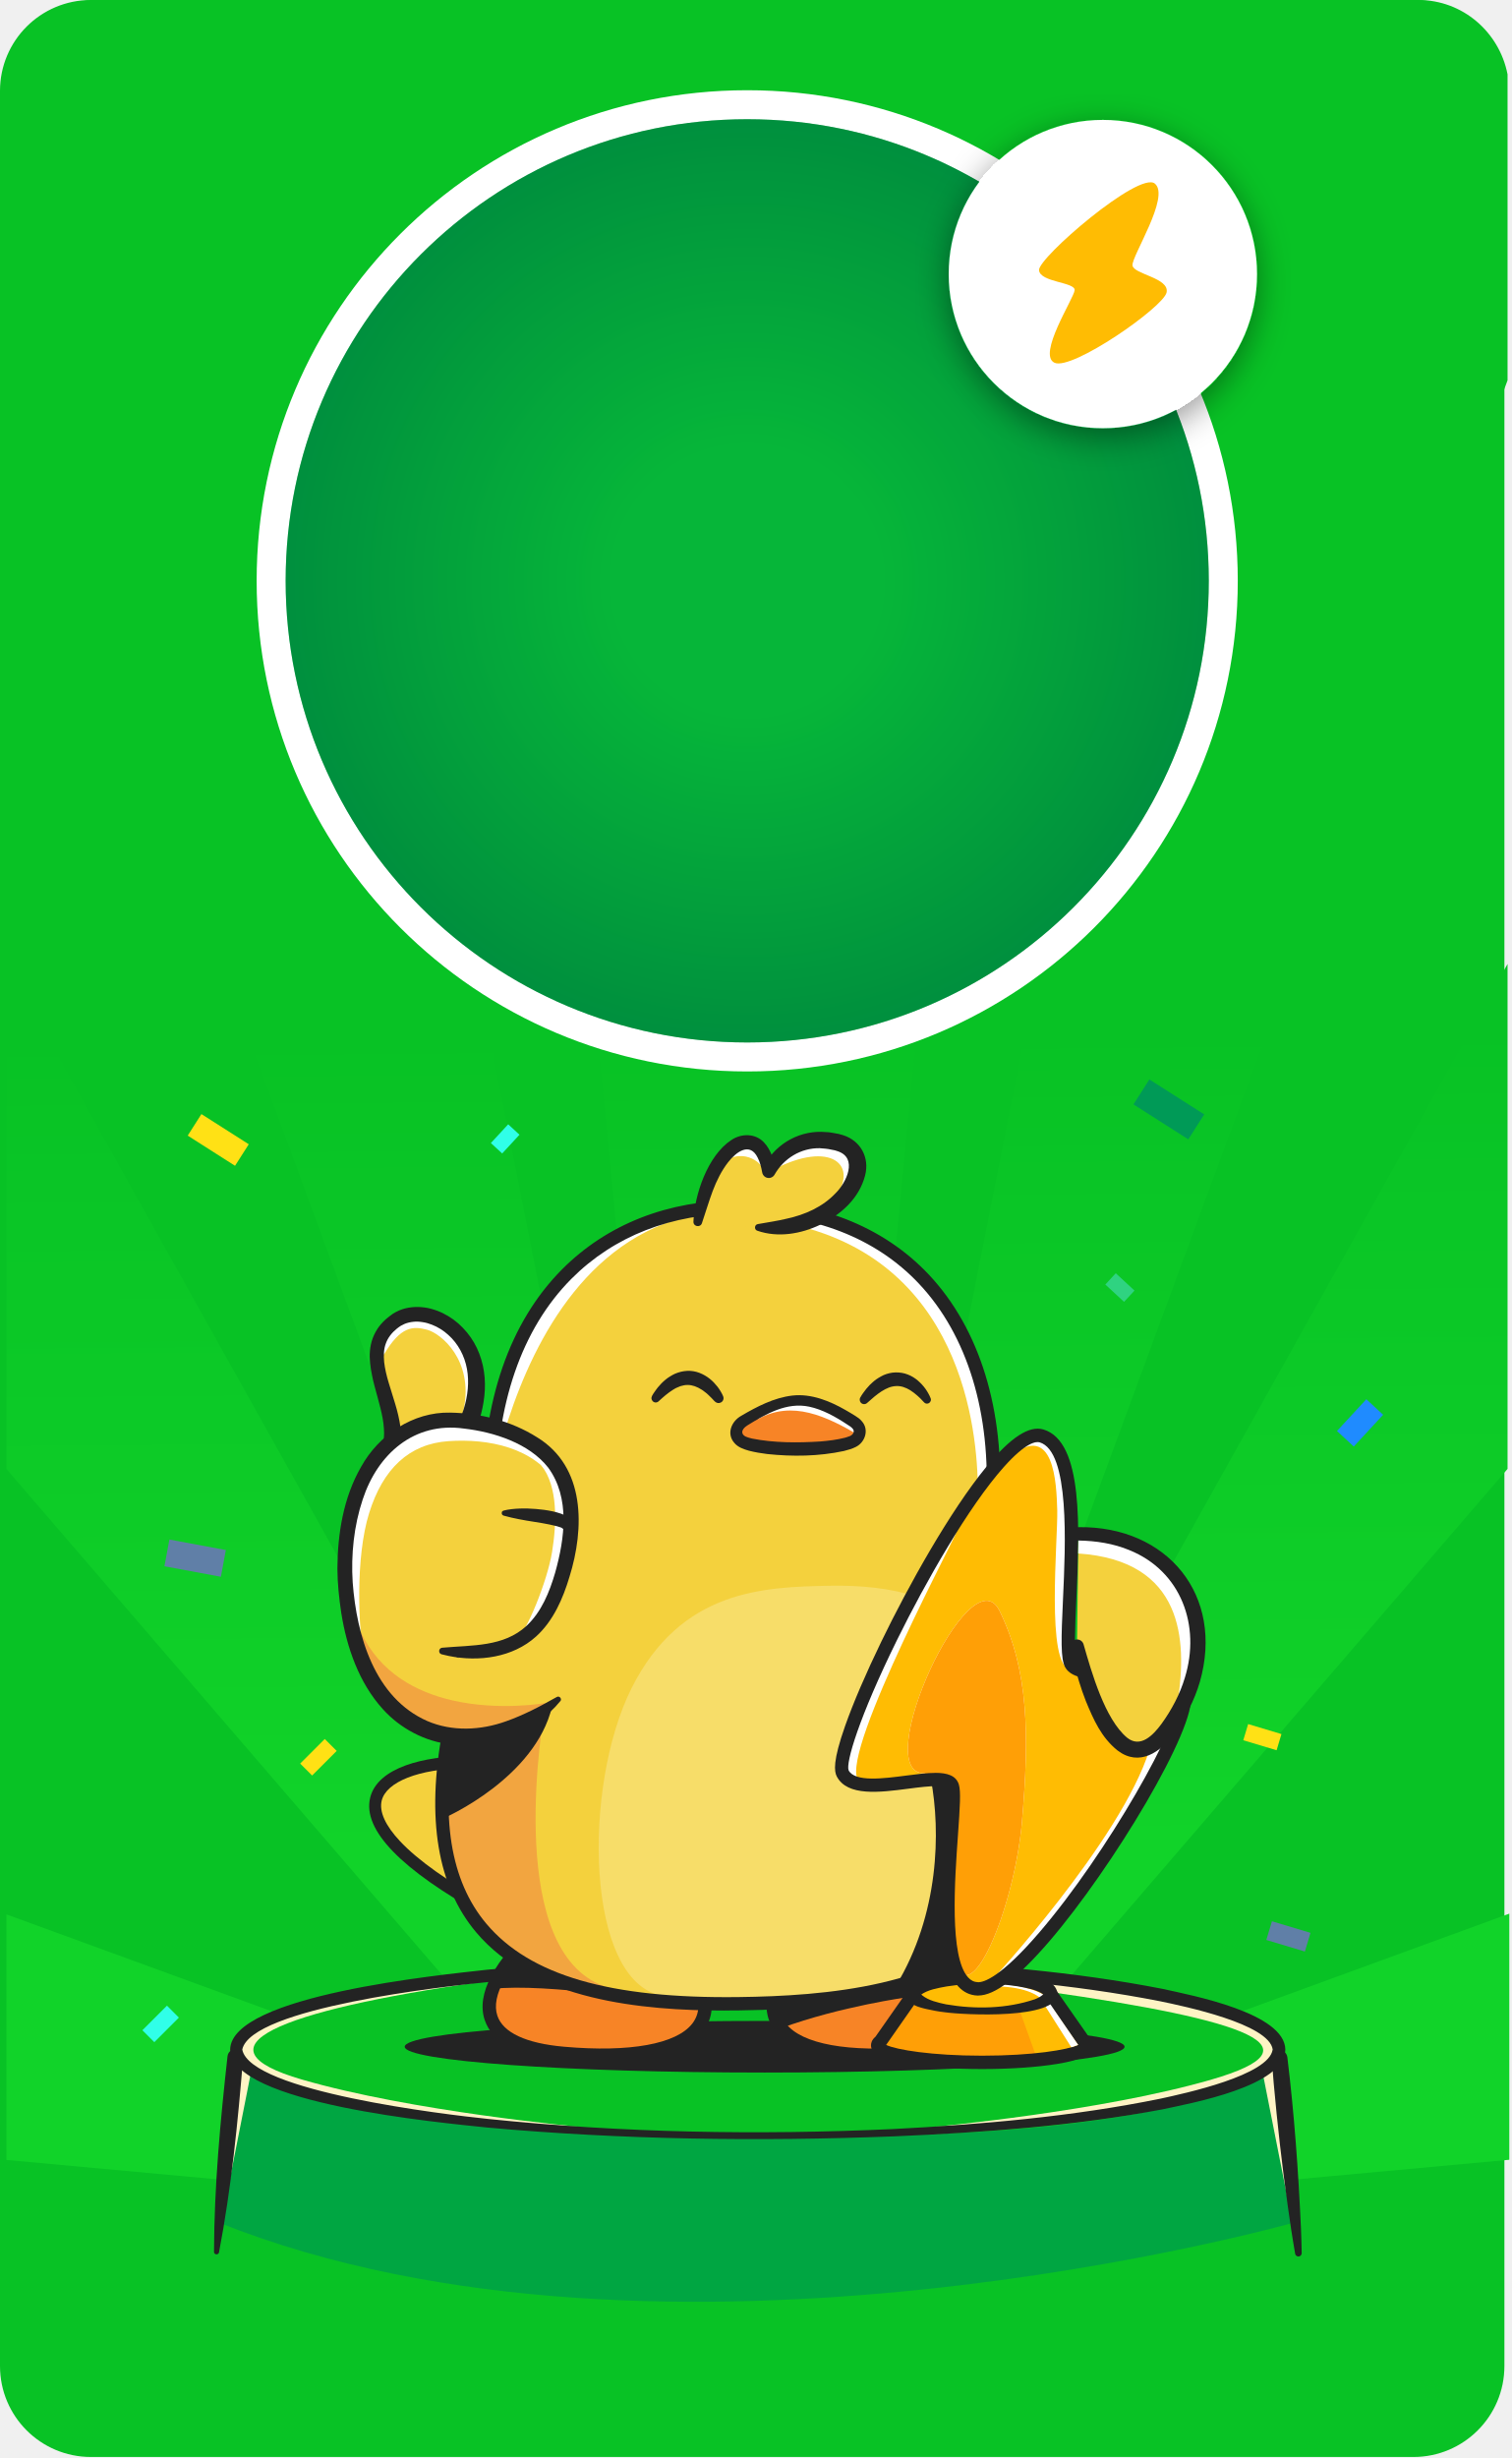
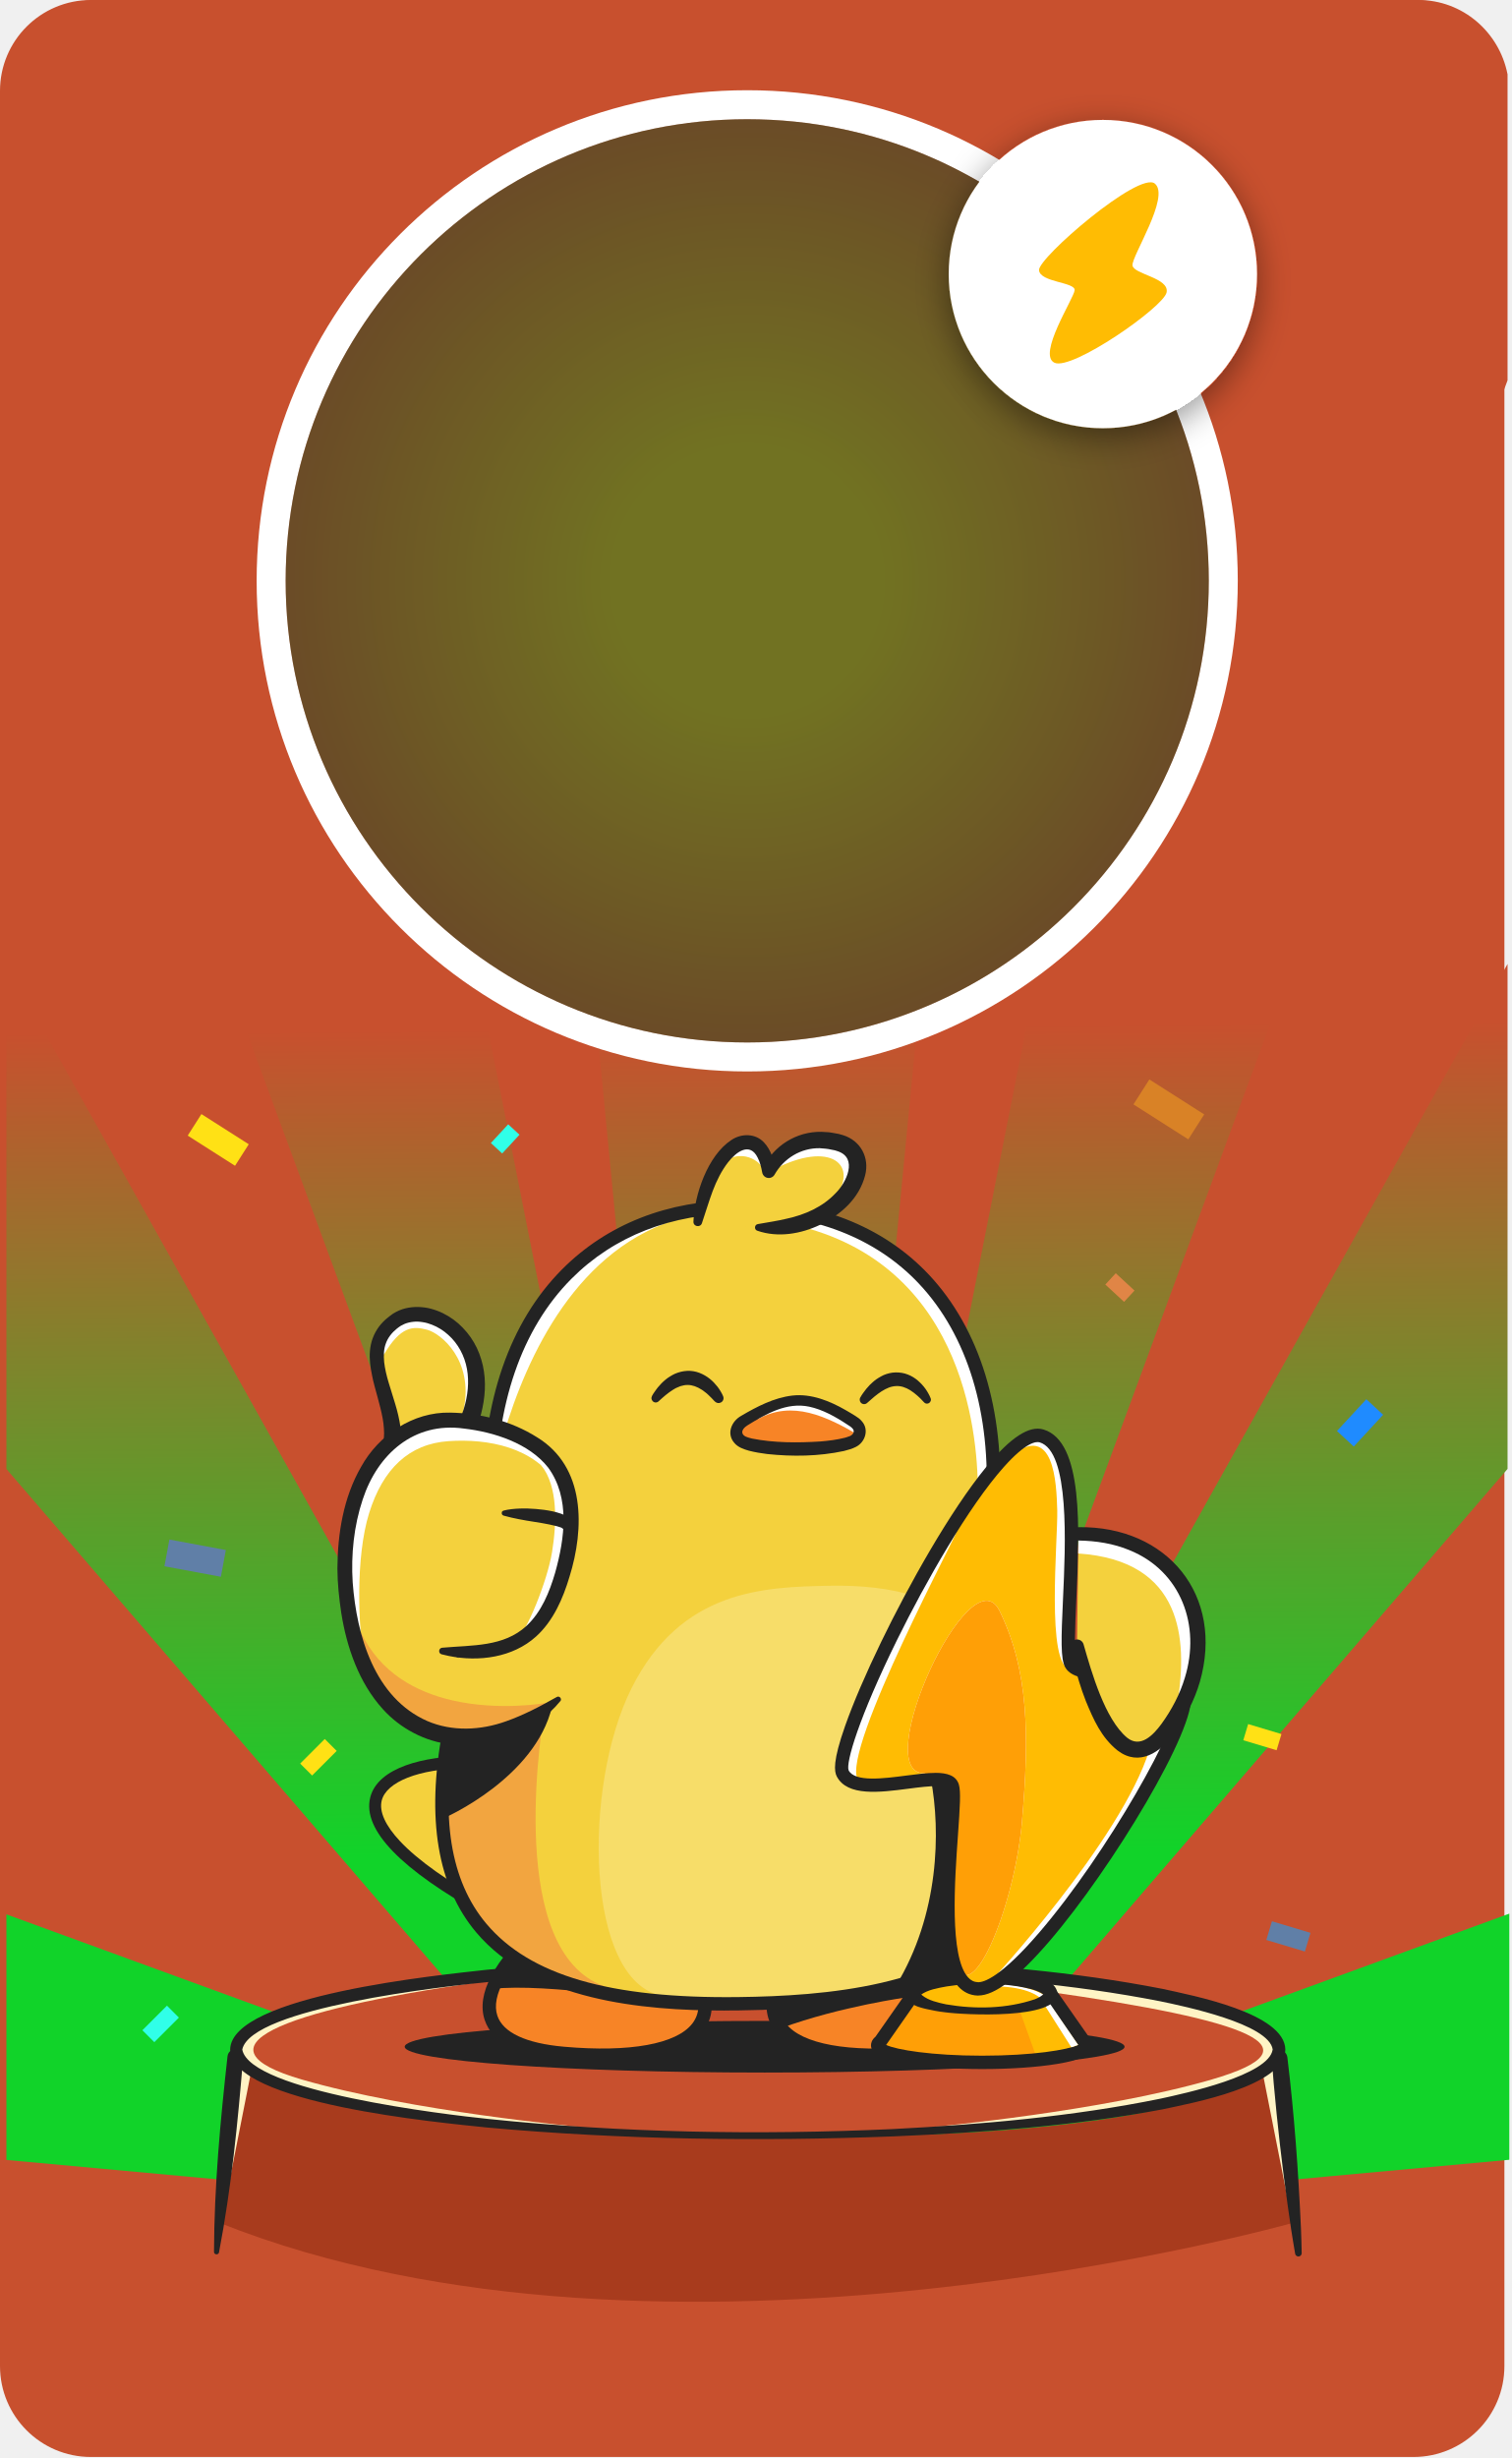
<svg xmlns="http://www.w3.org/2000/svg" width="353" height="574" viewBox="0 0 353 574" fill="none">
-   <path d="M351.35 21.23V552.53C351.35 564.25 341.84 573.76 330.12 573.76H21.23C9.5 573.76 0 564.25 0 552.53V21.23C0 9.51 9.5 0 21.23 0H330.12C340.43 0 349.02 7.35 350.95 17.1C351.21 18.43 351.35 19.81 351.35 21.23Z" fill="#08C225" />
+   <path d="M351.35 21.23V552.53C351.35 564.25 341.84 573.76 330.12 573.76H21.23C9.5 573.76 0 564.25 0 552.53V21.23C0 9.51 9.5 0 21.23 0H330.12C340.43 0 349.02 7.35 350.95 17.1C351.21 18.43 351.35 19.81 351.35 21.23Z" fill="#C8502E" />
  <path d="M352.494 446.896V504.354L247.585 514L176.794 508.243L106.003 514L1.494 504.395V447.048L132.177 494.78L1.494 343.036V225.113L149.241 489.408L1.494 88.823V21.556C1.494 9.656 10.985 0 22.704 0H66.331L163.827 491.825L116.143 0H237.436L189.752 491.825L287.247 0H331.274C341.574 0 350.156 7.463 352.084 17.362V88.812L204.337 489.398L352.084 225.103V343.025L221.401 494.769L352.484 446.885L352.494 446.896Z" fill="url(#paint0_linear_1183_51076)" />
-   <path d="M51.23 519.071C155.18 560.571 302.041 519.071 302.041 519.071L298.15 481.351C298.15 481.351 292.521 488.961 263.111 494.031C233.691 499.101 199.41 498.721 199.41 498.721L154.581 498.221L105.96 494.641L81.41 491.461L62.95 485.981L53.751 480.031L51.23 519.061V519.071Z" fill="#00A642" />
+   <path d="M51.23 519.071C155.18 560.571 302.041 519.071 302.041 519.071L298.15 481.351C298.15 481.351 292.521 488.961 263.111 494.031C233.691 499.101 199.41 498.721 199.41 498.721L154.581 498.221L105.96 494.641L81.41 491.461L62.95 485.981L53.751 480.031L51.23 519.061V519.071Z" fill="#A83B1D" />
  <path d="M294.859 483.868L302.259 521.288L298.149 481.348L294.859 483.868Z" fill="#FFF4C5" />
-   <path d="M176.94 498.728C244.197 498.728 298.72 489.724 298.72 478.618C298.72 467.511 244.197 458.508 176.94 458.508C109.683 458.508 55.16 467.511 55.16 478.618C55.16 489.724 109.683 498.728 176.94 498.728Z" fill="#08C225" />
+   <path d="M176.94 498.728C244.197 498.728 298.72 489.724 298.72 478.618C298.72 467.511 244.197 458.508 176.94 458.508C109.683 458.508 55.16 467.511 55.16 478.618C55.16 489.724 109.683 498.728 176.94 498.728Z" fill="#C8502E" />
  <path d="M244.149 465.02C291.999 471.79 308.69 478.14 283 485.61C257.31 493.08 218.35 496.64 218.35 496.64L249.84 494.72C249.84 494.72 282.389 488.9 287.229 487.15C292.069 485.4 297.26 481.73 297.26 481.73L298.709 476.95C298.709 476.95 293.189 471.44 292.979 471.68C292.769 471.92 273.189 466.29 273.189 466.29L243.62 460.82L244.149 465.01V465.02Z" fill="#FFF4C5" />
  <path d="M58.63 483.868L51.23 521.288L55.351 481.348L58.63 483.868Z" fill="#FFF4C5" />
  <path d="M112.379 462.808C64.529 469.578 44.809 478.148 70.499 485.618C96.189 493.088 135.149 496.648 135.149 496.648L103.659 494.728C103.659 494.728 71.109 488.908 66.269 487.158C61.429 485.408 56.239 481.738 56.239 481.738L54.789 476.958C54.789 476.958 60.309 471.448 60.519 471.688C60.729 471.928 80.309 466.298 80.309 466.298L109.879 460.828L112.389 462.808H112.379Z" fill="#FFF4C5" />
  <path d="M300.19 478.619C300.06 487.199 278.26 491.119 271.48 492.589C250.7 496.499 229.62 497.999 208.54 498.899C176.96 500.099 145.28 499.679 113.79 496.829C102.9 495.679 54.07 491.279 53.75 478.619C53.97 465.909 103.06 461.189 113.75 459.979C145.25 456.909 176.96 456.429 208.57 457.739C229.66 458.729 250.75 460.389 271.52 464.449C278.52 465.999 300.04 470.079 300.19 478.619ZM297.24 478.619C296.41 472.609 276.45 468.489 270.94 467.339C250.38 463.309 229.36 461.649 208.44 460.659C176.98 459.339 145.39 459.809 114.04 462.849C104 463.809 58.58 468.889 56.58 478.619C58.4 488.399 104.19 493.819 113.99 494.819C145.35 498.079 176.98 498.609 208.46 497.189C229.4 496.099 250.43 494.279 270.97 490.099C276.81 488.829 296.33 484.639 297.23 478.619H297.24Z" fill="#232323" />
  <path d="M174.51 250.21C237.785 250.21 289.08 198.916 289.08 135.64C289.08 72.365 237.785 21.07 174.51 21.07C111.234 21.07 59.94 72.365 59.94 135.64C59.94 198.916 111.234 250.21 174.51 250.21Z" fill="white" />
-   <path d="M174.511 243.44C234.047 243.44 282.311 195.176 282.311 135.64C282.311 76.104 234.047 27.84 174.511 27.84C114.975 27.84 66.711 76.104 66.711 135.64C66.711 195.176 114.975 243.44 174.511 243.44Z" fill="#00A642" />
+   <path d="M174.511 243.44C234.047 243.44 282.311 195.176 282.311 135.64C282.311 76.104 234.047 27.84 174.511 27.84C114.975 27.84 66.711 76.104 66.711 135.64C66.711 195.176 114.975 243.44 174.511 243.44Z" fill="#A83B1D" />
  <g opacity="0.36">
    <path d="M174.511 243.44C234.048 243.44 282.311 195.176 282.311 135.64C282.311 76.104 234.048 27.84 174.511 27.84C114.975 27.84 66.711 76.104 66.711 135.64C66.711 195.176 114.975 243.44 174.511 243.44Z" fill="url(#paint1_radial_1183_51076)" />
  </g>
  <g filter="url(#filter0_d_1183_51076)">
    <circle cx="257.572" cy="64" r="36" fill="white" />
  </g>
  <path d="M242.659 63.103C242.394 60.247 266.039 39.869 269.71 42.872C273.38 45.874 264.229 59.898 264.492 61.984C264.755 64.069 273.196 64.876 272.452 68.308C271.708 71.739 250.399 86.574 246.292 84.717C242.184 82.859 250.786 69.704 250.98 67.781C251.173 65.858 242.923 65.96 242.659 63.103Z" fill="#FFBC03" />
  <path d="M56.781 480.509C55.541 495.729 54.02 510.959 51.15 525.979C51.02 526.649 49.98 526.569 49.98 525.869C50.031 510.579 51.45 495.339 53.14 480.159C53.47 477.839 56.891 478.149 56.77 480.509H56.781Z" fill="#232323" />
  <path d="M300.659 480.411C302.269 493.631 303.239 507.121 303.839 520.421C303.899 522.331 303.989 524.251 304.009 526.161C304.009 526.591 303.669 526.941 303.249 526.941C302.869 526.941 302.539 526.671 302.479 526.301C302.139 524.411 301.859 522.521 301.549 520.631L300.729 514.951C299.399 505.551 298.319 495.931 297.469 486.461C297.329 484.551 297.149 482.651 297.029 480.741C296.939 478.421 300.299 478.091 300.659 480.391V480.411Z" fill="#232323" />
  <path d="M58.097 267.212L47.043 260.164L43.839 265.19L54.893 272.237L58.097 267.212Z" fill="#FFE115" />
-   <path d="M281.24 260.24L268.432 252.074L264.717 257.901L277.525 266.067L281.24 260.24Z" fill="#009A57" />
-   <path d="M260.583 297.332L258.146 299.969L262.523 304.014L264.96 301.378L260.583 297.332Z" fill="#2FD381" />
+   <path d="M281.24 260.24L268.432 252.074L264.717 257.901L277.525 266.067L281.24 260.24Z" fill="#D98226" />
+   <path d="M260.583 297.332L258.146 299.969L262.523 304.014L264.96 301.378L260.583 297.332Z" fill="#E08546" />
  <path d="M114.645 266.926L117.281 269.363L121.327 264.987L118.691 262.55L114.645 266.926Z" fill="#30FFE8" />
  <path d="M312.249 334.172L316.17 337.797L323.026 330.38L319.104 326.755L312.249 334.172Z" fill="#1F8BFF" />
  <path d="M39.563 359.519L38.402 365.762L51.587 368.212L52.747 361.969L39.563 359.519Z" fill="#607FA7" />
  <path d="M299.28 404.945L291.502 402.613L290.37 406.387L298.148 408.719L299.28 404.945Z" fill="#FFE115" />
  <path d="M306.063 451.36L297.059 448.66L295.749 453.028L304.753 455.728L306.063 451.36Z" fill="#607FA7" />
  <path d="M75.851 406.094L70.109 411.836L72.895 414.622L78.637 408.88L75.851 406.094Z" fill="#FFE115" />
  <path d="M38.994 468.368L33.252 474.109L36.038 476.895L41.78 471.154L38.994 468.368Z" fill="#30FFE8" />
  <path d="M109.11 411.5C87.84 411.54 71.95 423.01 113.84 446.15C150.14 466.19 109.11 411.5 109.11 411.5Z" fill="#F4D13D" />
  <path d="M125.621 451.98C122.821 451.98 118.74 450.47 113.19 447.41C93.63 436.61 84.63 427.32 86.451 419.81C88.191 412.65 99.291 410.08 109.111 410.07C109.541 410.07 109.94 410.27 110.21 410.63C110.27 410.71 116.32 418.79 121.67 427.51C131.81 444.01 130.83 448.54 129.22 450.51C128.41 451.49 127.221 451.99 125.621 451.99V451.98ZM108.43 412.93C97.92 413.07 90.21 416.08 89.14 420.5C88.52 423.05 90.01 426.33 93.441 429.98C97.68 434.49 104.771 439.51 114.501 444.88C124.781 450.56 126.801 449.01 127.101 448.65C127.511 448.15 129.061 444.86 119.341 429.04C114.861 421.74 109.88 414.89 108.43 412.93Z" fill="#232323" />
  <path d="M178.58 483.99C225.005 483.99 262.639 481.29 262.639 477.96C262.639 474.629 225.005 471.93 178.58 471.93C132.155 471.93 94.519 474.629 94.519 477.96C94.519 481.29 132.155 483.99 178.58 483.99Z" fill="#232323" />
  <path d="M126.321 450C109.021 465.59 109.991 477.6 131.601 479.52C153.221 481.44 168.741 477.02 163.741 463.5C158.741 449.98 126.311 450 126.311 450H126.321Z" fill="#F78426" />
  <path d="M140.629 481.509C137.779 481.509 134.719 481.369 131.459 481.079C121.109 480.159 114.969 477.009 113.199 471.709C111.189 465.689 115.359 457.779 125.269 448.849C125.559 448.589 125.929 448.449 126.309 448.449H126.319C127.879 448.449 159.899 448.629 165.199 462.969C166.879 467.499 166.529 471.359 164.179 474.429C160.629 479.079 152.399 481.519 140.619 481.519L140.629 481.509ZM126.909 451.569C118.439 459.319 114.619 466.109 116.159 470.709C117.479 474.669 122.869 477.179 131.739 477.959C147.099 479.319 158.019 477.339 161.709 472.519C163.389 470.319 163.579 467.549 162.279 464.029C158.069 452.629 131.259 451.639 126.909 451.559V451.569Z" fill="#232323" />
  <path d="M218.94 450C236.24 465.59 235.27 477.6 213.66 479.52C192.04 481.44 176.52 477.02 181.52 463.5C186.52 449.98 218.95 450 218.95 450H218.94Z" fill="#F78426" />
  <path d="M204.63 481.511C192.85 481.511 184.63 479.071 181.07 474.421C178.72 471.351 178.38 467.491 180.05 462.961C185.35 448.631 217.37 448.441 218.93 448.441H218.94C219.33 448.441 219.7 448.581 219.98 448.841C229.89 457.771 234.06 465.681 232.05 471.701C230.28 477.001 224.13 480.161 213.79 481.071C210.54 481.361 207.47 481.501 204.62 481.501L204.63 481.511ZM218.35 451.571C214 451.651 187.19 452.641 182.98 464.041C181.68 467.551 181.87 470.331 183.55 472.531C187.24 477.351 198.16 479.341 213.52 477.971C222.39 477.181 227.77 474.671 229.1 470.721C230.64 466.111 226.82 459.331 218.35 451.581V451.571Z" fill="#232323" />
  <path d="M172.51 467.918C164.71 468.018 156.97 467.758 149.66 466.838C119.83 463.158 96.96 448.848 104.72 405.308C104.77 404.998 104.83 404.678 104.89 404.368C105.36 401.828 105.56 399.408 105.63 397.078C105.73 393.378 105.5 389.898 105.56 386.498L105.58 385.708C105.71 381.848 106.29 378.058 108.22 374.138C113.44 363.518 111.1 369.308 110.4 357.468C110.33 356.288 115.29 357.288 114.28 350.008C114.25 344.388 114.61 339.138 115.35 334.238C115.4 333.878 115.46 333.528 115.51 333.168C120.53 301.748 140.4 285.258 164.43 282.328C167.04 282.008 169.71 281.848 172.41 281.848C178.79 281.848 184.67 282.558 190.02 283.908C219.93 291.428 233.78 318.688 231.87 351.368C231.8 352.358 231.85 353.318 231.8 354.298C231.8 354.438 231.78 354.568 231.78 354.708C231.25 366.278 231.54 363.358 236.78 374.048C241.62 383.878 242.6 395.138 244.36 406.718C252.17 458.168 213.94 467.418 172.52 467.928L172.51 467.918Z" fill="#F4D13D" />
  <path d="M149.66 466.838C119.83 463.158 96.96 448.848 104.72 405.308C104.77 404.998 104.83 404.678 104.89 404.368C105.36 401.828 105.56 399.408 105.63 397.078C116.75 399.638 127.45 397.698 127.45 397.698C127.45 397.698 127.34 398.268 127.17 399.298C125.61 408.928 118.7 458.978 143.26 464.448C146.63 465.198 148.67 466.008 149.67 466.838H149.66Z" fill="#F2A540" />
  <path d="M164.42 282.328C163.58 282.958 161.98 283.618 159.43 284.328C134.9 291.128 123.16 316.328 117.56 335.188L115.33 334.238C120.07 302.128 140.12 285.298 164.42 282.328Z" fill="white" />
  <path d="M231.86 351.37C231.79 352.35 231.84 353.32 231.79 354.3C231.79 354.44 231.78 354.57 231.77 354.7C229.81 354.38 228.37 352.61 228.37 348.11C228.37 333.84 224.56 293.71 183.49 285.62L190.01 283.91C219.92 291.43 233.77 318.69 231.86 351.37Z" fill="white" />
  <path d="M128.93 398.549C124.96 415.199 104.031 424.399 104.031 424.399L103.4 415.579L104.351 407.509L108.791 404.729L117.16 404.229L128.94 398.539L128.93 398.549Z" fill="#232323" />
  <path opacity="0.32" d="M154.46 466.011C136.85 462.621 135.9 417.421 147.48 394.261C159.06 371.101 178.57 370.631 193.48 370.311C208.39 369.991 222.19 373.151 228.06 383.391C233.93 393.631 219.02 452.471 219.02 452.471L216.23 461.631L206.95 464.051L180.58 467.701L154.47 466.011H154.46Z" fill="#FFF4C5" />
  <path d="M169.231 469.511C150.001 469.511 124.621 467.181 111.201 451.231C102.161 440.491 99.521 424.631 103.351 404.091C104.201 399.561 104.121 395.401 104.031 391.381C103.911 385.321 103.791 379.601 106.811 373.461C107.201 372.671 107.541 371.971 107.851 371.351C109.357 368.305 109.987 366.148 109.741 364.881C109.471 363.531 109.071 361.501 108.831 357.561C108.741 356.121 110.061 355.571 110.701 355.311C111.911 354.811 113.291 354.241 112.731 350.221C112.731 350.151 112.721 350.081 112.721 350.011C112.611 327.261 119.021 308.741 131.251 296.441C141.771 285.871 156.001 280.281 172.401 280.281C190.811 280.281 206.19 286.271 216.88 297.601C228.83 310.271 234.711 329.401 233.421 351.451C233.381 351.961 233.38 352.461 233.38 352.991C233.38 353.441 233.381 353.901 233.351 354.361C233.071 360.388 233.757 364.938 235.411 368.011C236.131 369.351 237.031 371.031 238.181 373.351C242.391 381.881 243.72 391.241 245.13 401.151C245.38 402.911 245.631 404.691 245.901 406.471C248.701 424.941 245.741 439.461 237.101 449.641C230.851 457.001 221.801 462.151 209.441 465.391C199.611 467.961 187.531 469.301 172.531 469.481C171.451 469.491 170.351 469.501 169.231 469.501V469.511ZM111.991 358.161C112.211 361.371 112.561 363.101 112.791 364.271C113.381 367.211 113.17 367.621 110.64 372.731C110.33 373.351 109.991 374.051 109.601 374.831C106.921 380.291 107.02 385.401 107.14 391.311C107.23 395.491 107.311 399.811 106.411 404.661C102.761 424.241 105.171 439.231 113.581 449.221C123.741 461.301 142.471 466.741 172.491 466.361C192.581 466.121 220.891 463.911 234.711 447.621C242.851 438.031 245.501 424.731 242.801 406.951C242.531 405.161 242.271 403.371 242.021 401.601C240.651 391.941 239.351 382.821 235.361 374.731C234.241 372.451 233.361 370.811 232.651 369.491C229.841 364.281 229.781 363.851 230.221 354.221C230.241 353.801 230.241 353.391 230.241 352.981C230.241 352.421 230.241 351.851 230.291 351.251C231.531 330.081 225.951 311.781 214.591 299.741C204.511 289.051 189.91 283.401 172.38 283.401C156.83 283.401 143.361 288.671 133.441 298.641C121.821 310.321 115.721 328.041 115.811 349.891C116.631 356.061 113.461 357.521 111.971 358.141L111.991 358.161Z" fill="#232323" />
  <path d="M193.409 282.708C189.379 285.438 183.739 287.229 176.919 286.629L162.939 285.468C163.809 280.548 165.16 276.579 166.74 273.579C171.48 264.529 178.23 264.349 179.54 273.529C179.54 273.529 183.929 263.968 195.419 266.708C202.999 268.518 201.259 277.389 193.409 282.699V282.708Z" fill="#F4D13D" />
  <path d="M193.41 282.708C193.41 282.108 193.78 281.319 194.59 280.289C201.09 272.109 194.04 266.028 180.49 273.218C180.49 273.218 178.77 274.889 178.12 272.879C177.53 271.039 171.93 267.009 166.74 273.579C171.48 264.529 178.23 264.349 179.54 273.529C179.54 273.529 183.93 263.968 195.42 266.708C203 268.518 201.26 277.389 193.41 282.699V282.708Z" fill="white" />
  <path d="M161.95 285.301C162.17 279.011 165.27 269.851 170.81 266.221C173.16 264.631 176.46 264.631 178.45 266.811C180.09 268.541 180.82 271.091 181.09 273.311L178.13 272.881C178.31 272.491 178.45 272.231 178.62 271.931C181.45 266.831 187.12 263.811 192.94 264.371C193.61 264.371 194.25 264.521 194.9 264.621C195.5 264.701 196.34 264.891 196.91 265.091C201.01 266.381 203.1 270.331 202.06 274.441C200.67 279.881 196.4 283.621 191.65 285.961C187.09 288.161 181.7 289.081 176.86 287.401C176.08 287.141 176.19 285.971 177 285.851C179.36 285.431 181.58 285.111 183.74 284.591C187.98 283.681 192.13 281.841 195.11 278.681C197.69 276.171 200.43 270.411 195.62 268.831L194.95 268.621L194.17 268.471C193.29 268.251 192.34 268.201 191.44 268.131C187.04 268.061 183.06 270.501 180.9 274.301C180.48 275.051 179.53 275.311 178.78 274.891C178.34 274.641 178.07 274.211 178 273.751C177.78 272.531 177.47 271.331 176.96 270.351C175.14 266.631 171.97 268.951 170.05 271.411C168.54 273.351 167.37 275.691 166.45 278.121C165.54 280.571 164.8 283.091 163.93 285.651C163.56 286.741 161.91 286.451 161.95 285.291V285.301Z" fill="#232323" />
  <path d="M200.61 335.191C200.31 335.871 199.69 336.451 198.86 336.781C193.86 338.801 179.71 338.941 174.12 337.021C171.53 336.111 171.07 333.441 173.83 331.761C174.69 331.241 175.5 330.771 176.29 330.331C184.85 325.601 189.88 325.801 199.32 331.981C200.77 332.921 201.07 334.171 200.61 335.201V335.191Z" fill="#F78426" />
  <path d="M200.609 335.189C193.039 330.739 185.019 326.909 177.029 331.389L176.289 330.319C184.849 325.589 189.879 325.789 199.319 331.969C200.769 332.909 201.069 334.159 200.609 335.189Z" fill="white" />
  <path d="M173.139 330.609C176.739 328.499 180.769 326.389 185.039 325.899C189.439 325.379 193.839 327.189 197.489 329.289C198.269 329.709 198.999 330.189 199.749 330.639C200.279 330.959 200.859 331.369 201.269 331.879C203.019 333.799 202.099 336.789 199.879 337.889C199.059 338.319 197.989 338.609 197.099 338.839C191.229 340.099 185.129 340.179 179.179 339.549C177.769 339.379 176.359 339.139 174.929 338.779C173.699 338.429 172.359 337.989 171.499 336.949C169.579 334.759 170.889 331.829 173.129 330.619L173.139 330.609ZM174.519 332.889C172.979 333.839 172.879 335.189 174.759 335.699L175.649 335.939C180.759 336.959 186.319 336.949 191.549 336.619C193.499 336.459 195.469 336.219 197.359 335.739C197.559 335.669 198.349 335.439 198.539 335.339C199.359 334.939 199.759 334.119 198.929 333.409C198.669 333.139 198.189 332.879 197.859 332.649C195.139 330.849 192.119 329.159 189.019 328.499C183.739 327.369 178.899 330.179 174.509 332.889H174.519Z" fill="#232323" />
  <path d="M152.259 326.01C152.449 325.65 152.669 325.31 152.909 324.98C153.129 324.64 153.389 324.33 153.629 324C153.889 323.69 154.179 323.38 154.469 323.06C154.779 322.77 155.069 322.46 155.409 322.2C155.749 321.94 156.079 321.65 156.489 321.43C156.849 321.19 157.279 320.97 157.689 320.78C158.549 320.42 159.489 320.18 160.479 320.13C161.469 320.08 162.449 320.25 163.339 320.59C164.229 320.93 165.049 321.41 165.739 321.96C166.439 322.51 167.039 323.16 167.569 323.83C167.829 324.17 168.069 324.53 168.289 324.89C168.389 325.08 168.509 325.25 168.599 325.44L168.739 325.73C168.789 325.83 168.839 325.92 168.879 326.04C169.139 326.62 168.879 327.31 168.279 327.55C167.849 327.74 167.389 327.65 167.049 327.36L166.859 327.19C166.859 327.19 166.759 327.07 166.689 327.02L166.519 326.83C166.399 326.71 166.279 326.57 166.159 326.45C165.919 326.21 165.659 325.97 165.419 325.73C165.179 325.49 164.919 325.27 164.649 325.08C164.529 324.98 164.389 324.86 164.269 324.79L164.079 324.65L163.889 324.53C162.809 323.83 161.699 323.42 160.599 323.42C160.049 323.42 159.469 323.52 158.889 323.71C158.599 323.83 158.309 323.93 158.029 324.07C157.889 324.14 157.739 324.19 157.599 324.29L157.169 324.55C157.029 324.62 156.879 324.74 156.739 324.84C156.599 324.94 156.449 325.03 156.309 325.13L155.469 325.78L154.649 326.48C154.389 326.72 154.119 326.98 153.829 327.22L153.779 327.27C153.369 327.63 152.749 327.58 152.409 327.17C152.099 326.83 152.069 326.38 152.269 326.02L152.259 326.01Z" fill="#232323" />
  <path d="M200.929 326.34C201.119 325.98 201.339 325.64 201.579 325.31C201.819 324.98 202.059 324.64 202.319 324.33C202.579 324.02 202.869 323.71 203.159 323.39C203.299 323.25 203.469 323.1 203.619 322.96C203.789 322.82 203.929 322.67 204.099 322.53C204.439 322.27 204.799 321.98 205.179 321.76C205.539 321.52 205.969 321.33 206.379 321.11C207.239 320.75 208.179 320.51 209.169 320.49C210.159 320.47 211.139 320.63 212.029 320.99C212.919 321.33 213.709 321.83 214.379 322.41C215.049 322.99 215.649 323.64 216.129 324.31C216.369 324.67 216.609 325.01 216.799 325.37C216.899 325.56 216.989 325.73 217.089 325.92C217.189 326.11 217.259 326.28 217.349 326.52C217.539 327 217.299 327.53 216.819 327.72C216.459 327.86 216.079 327.77 215.839 327.5L215.739 327.4C215.639 327.3 215.499 327.16 215.379 327.02C215.259 326.9 215.139 326.76 215.019 326.64C214.759 326.4 214.519 326.14 214.249 325.92C213.719 325.46 213.189 325.03 212.639 324.69C211.539 323.99 210.379 323.61 209.279 323.68C208.729 323.7 208.149 323.82 207.569 324.04C206.989 324.26 206.419 324.57 205.859 324.93C204.729 325.65 203.649 326.61 202.519 327.62L202.499 327.64C202.069 328.02 201.419 327.98 201.029 327.54C200.739 327.18 200.719 326.7 200.909 326.34H200.929Z" fill="#232323" />
  <path d="M253.141 476.731L245.371 465.621H213.371L205.601 476.731C205.201 477.021 204.971 477.321 204.971 477.621C204.971 479.821 215.891 481.601 229.361 481.601C242.831 481.601 253.751 479.821 253.751 477.621C253.751 477.311 253.531 477.011 253.121 476.731H253.141Z" fill="#FFBC03" />
  <path d="M214.379 466.549C226.429 471.549 237.929 468.889 237.929 468.889L241.899 479.949C241.899 479.949 219.579 480.739 219.139 480.659C218.699 480.579 207.129 478.079 207.129 478.079L206.1 476.969L214.389 466.539L214.379 466.549Z" fill="#FF9F06" />
  <path d="M229.37 483.171C222.77 483.171 216.56 482.751 211.87 481.981C205.94 481.011 203.42 479.711 203.42 477.621C203.42 477.091 203.61 476.341 204.46 475.631L212.09 464.721C212.38 464.301 212.86 464.051 213.37 464.051H245.37C245.88 464.051 246.36 464.301 246.65 464.721L254.28 475.631C255.14 476.331 255.32 477.091 255.32 477.621C255.32 479.711 252.79 481.011 246.87 481.981C242.18 482.751 235.97 483.171 229.37 483.171ZM206.95 477.531C209.28 478.661 217.58 480.051 229.37 480.051C241.16 480.051 249.47 478.671 251.79 477.531L244.56 467.181H214.19L206.96 477.531H206.95Z" fill="#232323" />
  <path d="M229.371 469.601C238.208 469.601 245.371 467.819 245.371 465.621C245.371 463.423 238.208 461.641 229.371 461.641C220.535 461.641 213.371 463.423 213.371 465.621C213.371 467.819 220.535 469.601 229.371 469.601Z" fill="#FFBC03" />
  <path d="M232.141 463.85C240.351 463.89 242.891 466.55 242.891 466.55L250.211 478.09L251.801 477.53L243.771 465.8C239.411 463.46 233.931 463.34 233.931 463.34L232.151 463.85H232.141Z" fill="white" />
  <path d="M246.939 465.621C246.939 471.661 225.039 470.531 220.679 469.911C219.219 469.751 217.78 469.481 216.29 469.141C215.08 468.841 213.759 468.571 212.709 467.651C211.819 466.951 211.429 465.381 212.019 464.361C213.459 461.721 217.93 461.131 220.57 460.631C225.24 459.721 246.819 459.061 246.939 465.631V465.621ZM243.8 465.621C243.78 465.721 243.83 465.821 243.82 465.831C243.84 465.861 243.809 465.831 243.759 465.791C242.049 464.591 239.759 464.231 237.659 463.851C232.229 463.021 226.5 463.041 221.08 463.881C219 464.271 216.71 464.631 215.03 465.851C214.99 465.881 214.969 465.911 214.989 465.861C214.989 465.831 215.029 465.721 215.009 465.611C215.009 465.501 214.939 465.401 214.929 465.391C214.899 465.371 214.909 465.411 214.929 465.471C214.999 465.591 215.169 465.781 215.379 465.961C216.909 467.191 219.049 467.651 220.959 468.061C227.769 469.241 235.129 469.091 241.699 466.871C242.509 466.551 243.35 466.131 243.83 465.511C243.87 465.451 243.88 465.411 243.85 465.421C243.85 465.421 243.78 465.511 243.79 465.611L243.8 465.621Z" fill="#232323" />
  <path d="M272.99 407.741C264.79 425.141 244.71 454.901 233.18 462.591C231.34 463.821 229.72 464.481 228.39 464.441C224.45 464.321 222.6 459.871 221.84 453.721V453.651C220.26 440.771 223.48 420.561 222.45 417.171C221.96 415.541 219.45 415.371 216.17 415.661C211.49 416.071 205.22 417.391 200.98 416.651C199.07 416.321 197.58 415.571 196.82 414.131C194.64 410.001 207.45 380.961 220.68 359.291C227.34 348.381 234.1 339.341 239.11 336.291C240.68 335.321 242.08 334.961 243.25 335.311C255.54 339.001 247.3 383.641 250.13 388.581C250.36 388.981 250.71 389.301 251.16 389.561C256.35 392.541 274.99 387.511 276.57 396.121C276.93 398.101 275.53 402.321 272.98 407.741H272.99Z" fill="#FFBC03" />
  <path d="M238.69 425.35C236.94 445.5 226.32 471.35 222.67 457.23C222.39 456.15 222.11 454.97 221.84 453.73V453.66C220.26 440.78 223.48 420.57 222.45 417.18C221.96 415.55 219.45 415.38 216.17 415.67C216.06 414.68 216 414.12 216 414.12C202.68 414.41 226.63 362.23 233.45 376.19C240.27 390.15 240.43 405.22 238.68 425.36L238.69 425.35Z" fill="white" />
  <path d="M238.69 425.35C236.94 445.5 226.32 471.35 222.67 457.23C222.39 456.15 222.11 454.97 221.84 453.73V453.66C220.26 440.78 223.48 420.57 222.45 417.18C221.96 415.55 219.45 415.38 216.17 415.67C216.06 414.68 216 414.12 216 414.12C202.68 414.41 226.63 362.23 233.45 376.19C240.27 390.15 240.43 405.22 238.68 425.36L238.69 425.35Z" fill="#FF9F06" />
  <path d="M272.99 407.739C264.79 425.139 244.71 454.899 233.18 462.589L231.24 462.879C231.24 462.879 261.8 429.889 268.46 408.589L269.09 406.629L272.99 407.739Z" fill="white" />
  <path d="M251.169 389.571C250.769 389.691 250.379 389.741 249.989 389.721C244.209 389.411 247.089 359.271 246.919 352.711C246.739 346.151 246.139 332.101 236.109 339.921C236.209 339.791 237.469 338.251 239.119 336.291C240.689 335.321 242.089 334.961 243.259 335.311C255.549 339.001 247.309 383.641 250.139 388.581C250.369 388.981 250.719 389.301 251.169 389.561V389.571Z" fill="white" />
  <path d="M223.2 358.191C220.99 363.141 193.38 415.311 201.41 416.261L200.98 416.651C199.07 416.321 197.58 415.571 196.82 414.131C194.64 410.001 207.45 380.961 220.68 359.291C222.59 357.831 223.59 357.311 223.2 358.181V358.191Z" fill="white" />
  <path d="M228.49 466.01C228.44 466.01 228.38 466.01 228.33 466.01C226.55 465.96 225.02 465.23 223.77 463.85C218.5 458.01 219.72 440.85 220.61 428.32C220.94 423.62 221.29 418.76 220.95 417.63C220.91 417.5 220.45 417.16 218.82 417.12C217.04 417.07 214.64 417.38 212.1 417.71C205.45 418.57 197.92 419.55 195.44 414.86C194.82 413.68 194.47 411.27 197.38 403.03C199.29 397.62 202.22 390.8 205.84 383.33C212.1 370.41 221.84 352.9 230.4 342.49C236.02 335.66 240.37 332.82 243.7 333.82C253.08 336.64 252.13 357.14 251.37 373.61C251.09 379.68 250.77 386.57 251.48 387.81C252.22 389.11 257.24 389.11 260.91 389.12C268.03 389.12 276.88 389.14 278.11 395.84C279.5 403.42 259.9 436.08 245.06 453.35C237.74 461.86 232.32 466 228.49 466V466.01ZM218.42 414C221.24 414 223.3 414.63 223.94 416.73C224.43 418.34 224.2 421.89 223.73 428.55C222.97 439.16 221.71 456.91 226.09 461.76C226.76 462.5 227.5 462.86 228.42 462.89C229.69 462.94 233.61 461.88 242.69 451.32C258.56 432.85 276.04 401.9 275.04 396.41C274.28 392.27 267.17 392.26 260.91 392.25C255.28 392.25 250.42 392.24 248.78 389.37C247.67 387.43 247.84 382.58 248.26 373.47C248.86 360.55 249.86 338.93 242.81 336.82C242.04 336.59 239.7 336.69 234.46 342.56C226.17 351.85 216.16 369.46 209.56 382.85C200.54 401.15 197.48 411.74 198.2 413.43C199.67 416.2 206.34 415.33 211.7 414.63C214.15 414.31 216.47 414.01 218.43 414.01L218.42 414Z" fill="#232323" />
  <path d="M108.559 334.348C107.869 335.848 107.029 337.398 106.029 338.998L88.779 343.068C96.319 334.518 86.689 323.308 88.169 314.698C88.569 312.358 89.789 310.218 92.389 308.378C100.459 302.668 118.069 313.838 108.559 334.348Z" fill="#F4D13D" />
  <path d="M108.56 334.35C107.95 333.44 107.77 331.76 108.32 329.01C110.6 317.58 102.97 311.37 99.74 310.52C96.5 309.67 93.59 309.61 89.65 316.34C89.65 316.34 89.02 315.65 88.17 314.71C88.57 312.37 89.79 310.23 92.39 308.39C100.46 302.68 118.07 313.85 108.56 334.36V334.35Z" fill="white" />
  <path d="M86.97 341.471C88 340.491 88.77 339.321 89.2 337.981C89.43 337.321 89.57 336.601 89.65 335.861C89.73 335.121 89.72 334.351 89.66 333.581C89.57 332.021 89.24 330.391 88.83 328.751C88.44 327.111 87.93 325.451 87.49 323.741C87.25 322.871 87.04 322.011 86.88 321.111C86.69 320.211 86.54 319.291 86.44 318.361C86.34 317.431 86.31 316.441 86.4 315.461C86.49 314.481 86.69 313.461 87.05 312.491C87.41 311.521 87.92 310.611 88.51 309.801C89.13 308.991 89.83 308.271 90.6 307.661C90.8 307.491 90.97 307.371 91.17 307.221C91.34 307.081 91.57 306.931 91.79 306.771C92.24 306.491 92.71 306.241 93.19 306.031C94.15 305.611 95.16 305.381 96.19 305.271C97.19 305.161 98.22 305.201 99.2 305.331C100.18 305.461 101.14 305.731 102.06 306.071C103.89 306.751 105.58 307.791 107.03 309.051C108.48 310.341 109.73 311.841 110.7 313.511C111.67 315.171 112.35 317.021 112.77 318.881C112.97 319.821 113.12 320.771 113.19 321.711C113.27 322.671 113.27 323.611 113.23 324.561C113.14 326.461 112.83 328.321 112.37 330.131C111.42 333.741 109.87 337.101 108.06 340.271C107.39 341.421 105.91 341.811 104.78 341.141C103.63 340.471 103.24 338.991 103.91 337.861C103.93 337.811 103.97 337.761 103.99 337.731C104.92 336.371 105.76 334.951 106.48 333.501C107.2 332.051 107.83 330.531 108.31 329.021C109.26 325.961 109.61 322.741 109.06 319.691C108.51 316.641 107 313.781 104.71 311.741C103.58 310.701 102.26 309.881 100.86 309.341C100.17 309.071 99.44 308.851 98.7 308.751C97.98 308.631 97.22 308.581 96.53 308.671C95.81 308.741 95.13 308.901 94.49 309.161C94.17 309.301 93.88 309.461 93.58 309.621C93.45 309.711 93.29 309.801 93.14 309.921C92.99 310.041 92.83 310.151 92.68 310.271C91.5 311.231 90.61 312.361 90.13 313.681C89.88 314.341 89.73 315.041 89.68 315.771C89.63 316.501 89.64 317.281 89.72 318.071C89.9 319.641 90.28 321.241 90.77 322.871C91.25 324.501 91.79 326.151 92.3 327.851C92.82 329.551 93.25 331.341 93.52 333.211C93.65 334.161 93.7 335.121 93.69 336.121C93.68 337.121 93.54 338.131 93.31 339.131C93.08 340.131 92.73 341.121 92.24 342.061C91.78 342.991 91.19 343.871 90.57 344.681L90.53 344.731C89.7 345.781 88.2 345.961 87.14 345.131C86.08 344.301 85.91 342.801 86.74 341.741C86.82 341.631 86.88 341.551 86.97 341.471Z" fill="#232323" />
  <path d="M105.57 385.71C104.8 385.67 104.02 385.61 103.21 385.53L105.55 386.49L130.44 396.76C129.4 397.65 128.3 398.51 127.15 399.3C120.62 403.82 112.51 406.51 104.7 405.31C100.13 404.61 95.67 402.57 91.71 398.78C88.96 396 86.85 392.8 85.25 389.35C84.93 388.66 84.63 387.96 84.35 387.24C81.93 381.17 80.89 374.44 80.52 367.87C80.11 347.68 88.5 333.15 103.26 331.66C107.15 331.49 111.43 332.01 115.49 333.17C118.67 334.07 121.7 335.37 124.3 337.03C126.36 338.29 128 339.77 129.3 341.45C135.24 349.09 133.76 360.45 130.71 369.68C126.36 382.81 118.67 386.49 105.56 385.71H105.57Z" fill="#F4D13D" />
  <path d="M126.421 342.208C130.361 347.108 130.021 355.728 128.931 362.448C127.841 369.168 122.961 381.238 120.631 382.858C118.301 384.478 127.151 378.278 127.441 376.868C127.731 375.458 131.791 366.328 131.791 366.328L132.801 358.178V350.598L132.071 345.218L128.921 339.918L126.411 342.188L126.421 342.208Z" fill="white" />
  <path d="M127.44 397.7C127.44 397.7 127.33 398.27 127.16 399.3C120.63 403.82 112.52 406.51 104.71 405.31C100.14 404.61 95.68 402.57 91.72 398.78C88.97 396 86.86 392.8 85.26 389.35C84.94 388.66 84.64 387.96 84.36 387.24C84.29 383.47 84.24 381.07 84.24 381.07C88.75 390.71 97.3 395.15 105.61 397.07C116.73 399.63 127.43 397.69 127.43 397.69L127.44 397.7Z" fill="#F2A540" />
  <path d="M130.18 346.62C124.86 337.91 113.96 335.92 104.76 336.54C95.56 337.16 89.44 342.97 86.21 353.34C82.98 363.71 83.65 380.21 85.09 387.81C85.19 388.36 85.25 388.88 85.25 389.35C82.18 382.75 80.94 375.2 80.53 367.87C80.12 347.69 88.51 333.15 103.27 331.66C110.22 331.36 118.39 333.24 124.31 337.03C126.37 338.29 128.01 339.78 129.31 341.45L130.18 346.62Z" fill="white" />
  <path d="M130.861 397.25C124.811 404.66 114.811 408.31 105.301 407.36C99.231 406.7 93.451 403.62 89.391 399.1C83.811 392.94 80.981 384.69 79.701 376.66C79.191 373.24 78.811 369.72 78.801 366.26C78.851 358.12 80.201 349.72 84.331 342.54C88.461 335.08 96.461 329.68 105.141 329.88C112.221 330 119.371 331.82 125.401 335.62C136.801 342.56 136.521 356.93 133.001 368.22C131.481 373.3 129.231 378.51 125.201 382.16C119.741 387.1 111.801 388.12 104.831 386.71C104.261 386.59 103.701 386.47 103.141 386.32C102.291 386.09 102.421 384.85 103.281 384.78C110.291 384.15 117.611 384.62 122.951 379.69C126.471 376.41 128.321 371.81 129.661 367.24C131.901 359.24 133.181 349.76 128.031 342.72C123.561 337.02 115.311 334.4 108.331 333.6C96.711 331.99 88.201 339.52 84.711 350.15C82.661 356.29 81.951 363.04 82.371 369.53C83.301 381.96 87.471 396.48 99.791 401.9C105.621 404.41 112.301 404.09 118.221 401.95C120.241 401.24 122.211 400.37 124.171 399.42C126.131 398.47 128.041 397.38 130.031 396.29C130.631 395.92 131.321 396.72 130.871 397.26L130.861 397.25Z" fill="#232323" />
  <path d="M117.561 353.34C121.501 353.41 130.441 354.2 132.071 355.72L117.561 353.34Z" fill="#636363" />
  <path d="M117.591 352.761C118.211 352.591 118.861 352.501 119.491 352.421C120.111 352.351 120.76 352.301 121.39 352.281C122.64 352.231 123.91 352.281 125.16 352.381C126.41 352.481 127.681 352.641 128.961 352.911C129.611 353.051 130.23 353.201 130.91 353.441C131.25 353.561 131.58 353.681 131.92 353.851C132.28 354.041 132.641 354.211 133.101 354.641C133.681 355.191 133.72 356.111 133.17 356.681C132.62 357.251 131.7 357.301 131.13 356.751C131.13 356.771 130.911 356.681 130.721 356.611C130.501 356.541 130.261 356.471 130.001 356.391C129.471 356.251 128.921 356.131 128.341 356.011C127.191 355.771 126.011 355.581 124.811 355.391C123.611 355.201 122.411 355.011 121.211 354.771C120.611 354.651 120.01 354.531 119.41 354.391C118.81 354.251 118.211 354.101 117.611 353.931C117.271 353.831 117.11 353.501 117.2 353.161C117.22 352.971 117.391 352.821 117.611 352.781L117.591 352.761Z" fill="#232323" />
  <path d="M274.929 400.341C274.249 401.481 273.509 402.611 272.689 403.731C259.549 421.641 251.539 384.381 251.539 384.381L251.819 362.771L251.879 358.191C276.809 358.191 286.529 380.711 274.929 400.341Z" fill="#F4D13D" />
  <path d="M274.93 400.341C274.84 399.541 274.88 398.471 275.09 397.121C277.22 383.091 276.46 364.431 251.82 362.771L251.88 358.191C276.81 358.191 286.53 380.711 274.93 400.341Z" fill="white" />
  <path d="M251.87 356.629C272.63 356.329 286.01 372.559 280.21 392.809C278.94 397.119 276.83 401.119 274.22 404.749C271.12 409.189 266.07 412.649 260.99 408.769C257.18 405.709 255.38 401.529 253.61 397.279C252.41 394.219 251.48 391.099 250.71 387.909C250.46 386.849 250.22 385.809 250.02 384.699C249.87 383.849 250.43 383.039 251.28 382.879C252.08 382.729 252.86 383.229 253.07 384.009C254.94 390.529 258.04 401.469 263.23 405.789C266.33 408.279 269.28 405.259 271.26 402.569C273.64 399.279 275.57 395.649 276.73 391.759C280.46 379.679 275.88 366.899 263.78 361.999C260.06 360.449 255.96 359.809 251.86 359.749C249.83 359.669 249.83 356.679 251.89 356.629H251.87Z" fill="#232323" />
  <path d="M217.43 415.58C219.66 427.52 219.44 447.05 209.16 463.85L222.85 458.74L221.73 449.24L221.1 427.67L222.46 417.17L217.44 415.57L217.43 415.58Z" fill="#232323" />
  <path d="M115.09 464.451C127.4 462.991 156.05 467.701 156.05 467.701L133.39 463.851L120.21 457.711L115.09 464.451Z" fill="#232323" />
  <path d="M182.42 473.611C196.45 468.491 212.04 466.381 212.04 466.381L213.37 462.891L191.68 466.021L182.13 467.181L180.58 468.251L182.42 473.611Z" fill="#232323" />
  <defs>
    <filter id="filter0_d_1183_51076" x="213.772" y="22.2" width="87.6" height="87.6" filterUnits="userSpaceOnUse" color-interpolation-filters="sRGB">
      <feFlood flood-opacity="0" result="BackgroundImageFix" />
      <feColorMatrix in="SourceAlpha" type="matrix" values="0 0 0 0 0 0 0 0 0 0 0 0 0 0 0 0 0 0 127 0" result="hardAlpha" />
      <feOffset dy="2" />
      <feGaussianBlur stdDeviation="3.9" />
      <feComposite in2="hardAlpha" operator="out" />
      <feColorMatrix type="matrix" values="0 0 0 0 0 0 0 0 0 0 0 0 0 0 0 0 0 0 0.41 0" />
      <feBlend mode="normal" in2="BackgroundImageFix" result="effect1_dropShadow_1183_51076" />
      <feBlend mode="normal" in="SourceGraphic" in2="effect1_dropShadow_1183_51076" result="shape" />
    </filter>
    <linearGradient id="paint0_linear_1183_51076" x1="178.812" y1="513.949" x2="170.443" y2="-501.519" gradientUnits="userSpaceOnUse">
      <stop offset="0.08" stop-color="#11D329" />
-       <stop offset="0.27" stop-color="#08C225" />
+       <stop offset="0.27" stop-color="#C8502E" />
    </linearGradient>
    <radialGradient id="paint1_radial_1183_51076" cx="0" cy="0" r="1" gradientUnits="userSpaceOnUse" gradientTransform="translate(174.511 135.64) scale(107.8)">
      <stop offset="0.29" stop-color="#11D329" />
      <stop offset="1" stop-color="#006837" />
    </radialGradient>
  </defs>
</svg>
